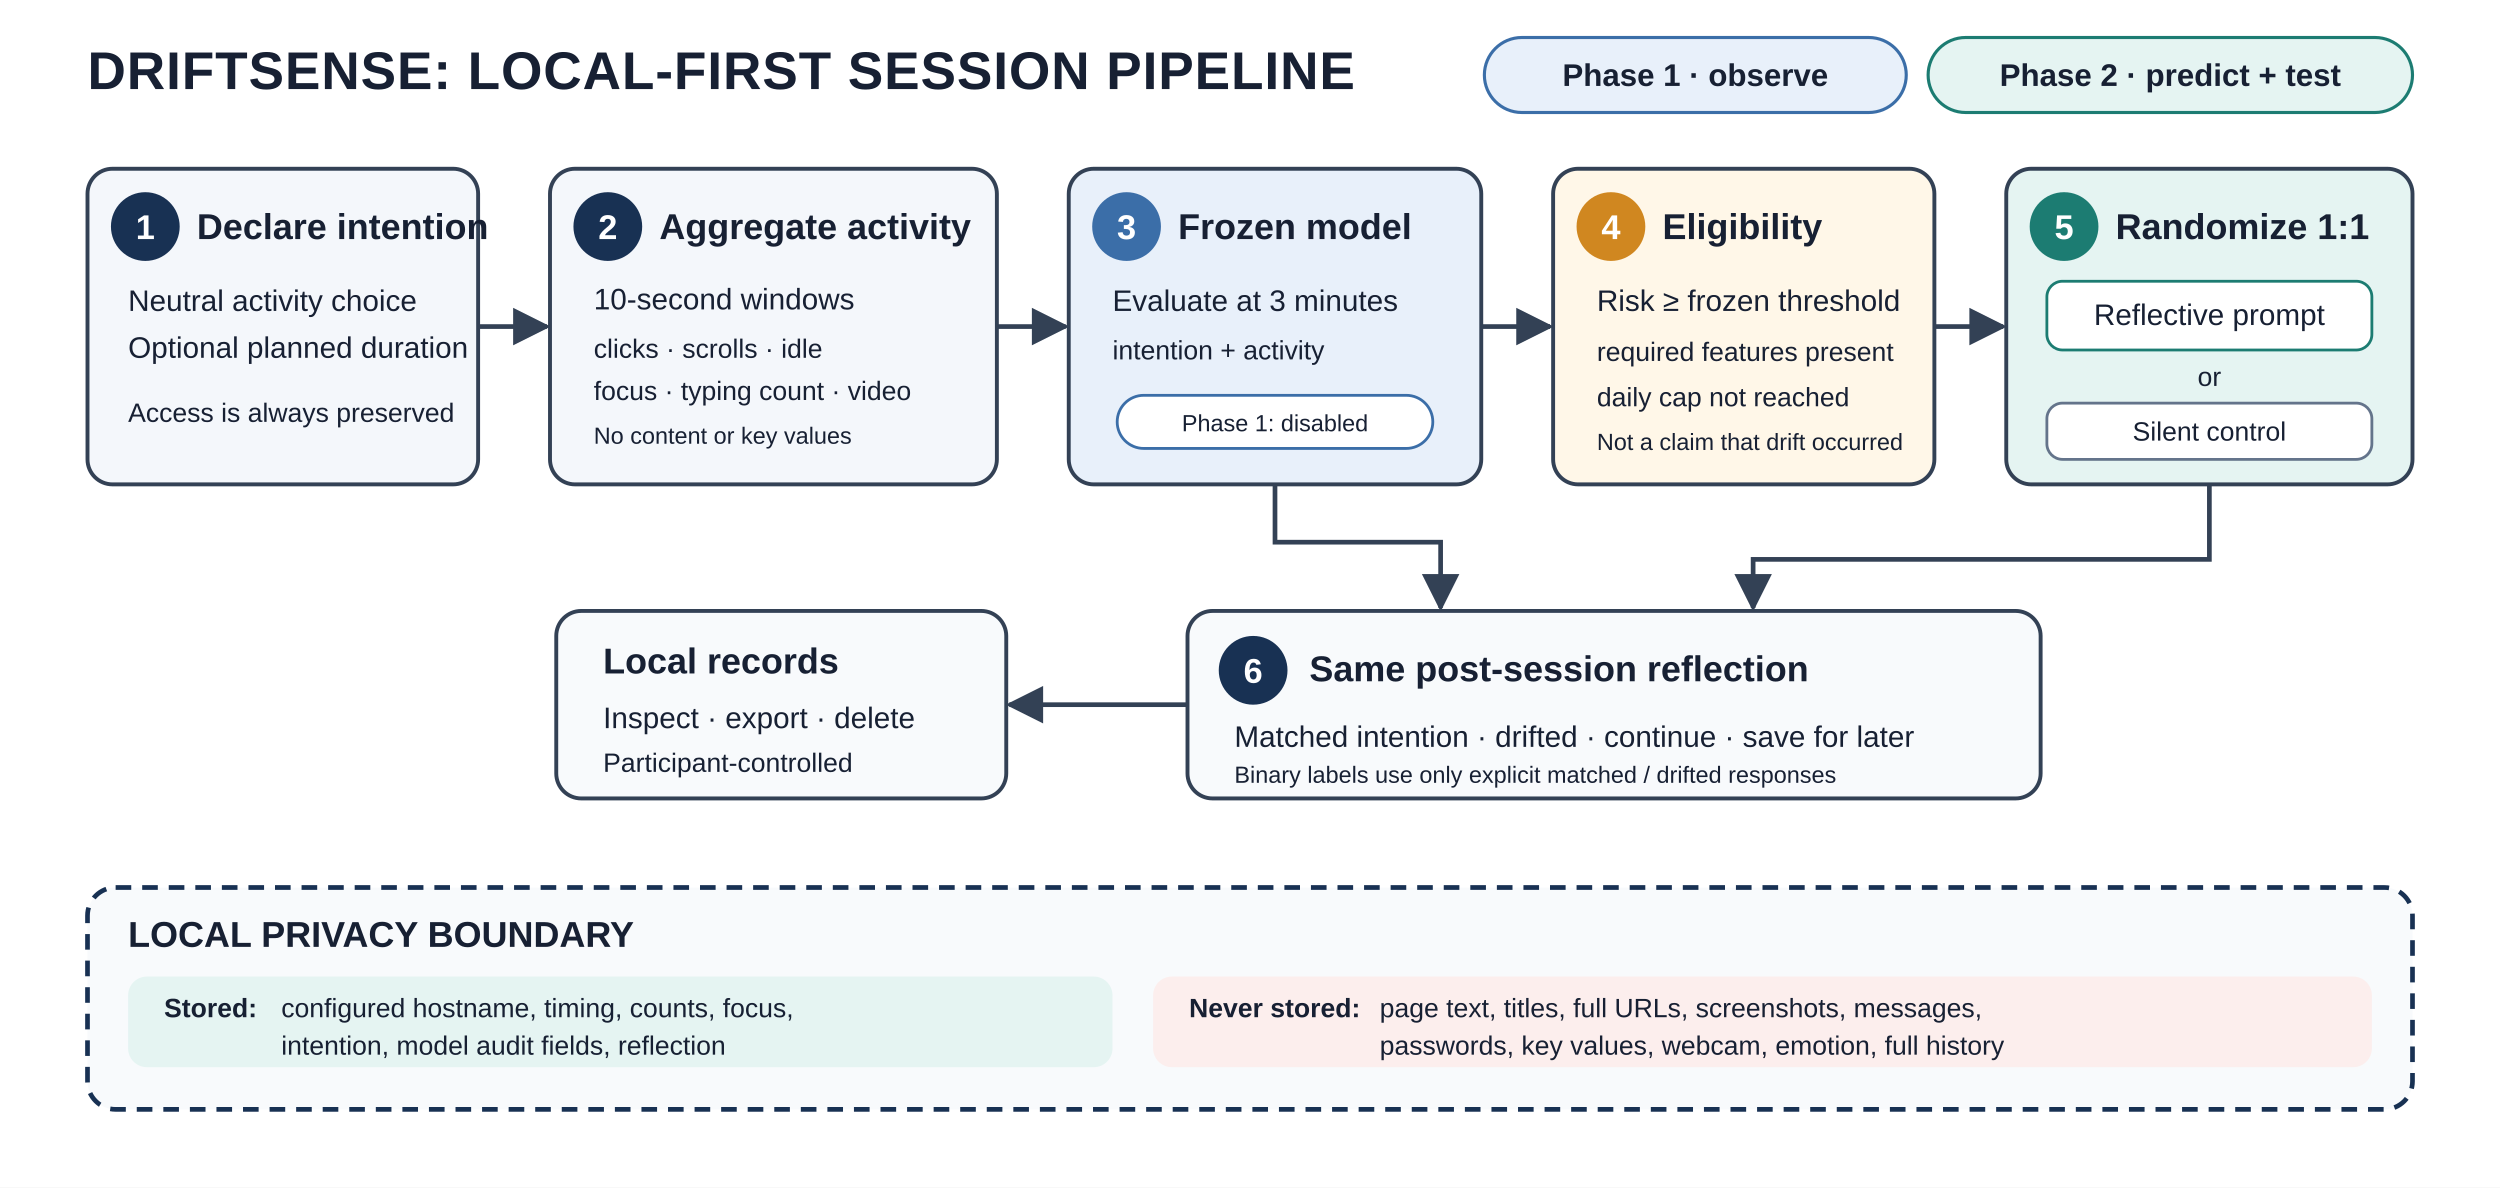
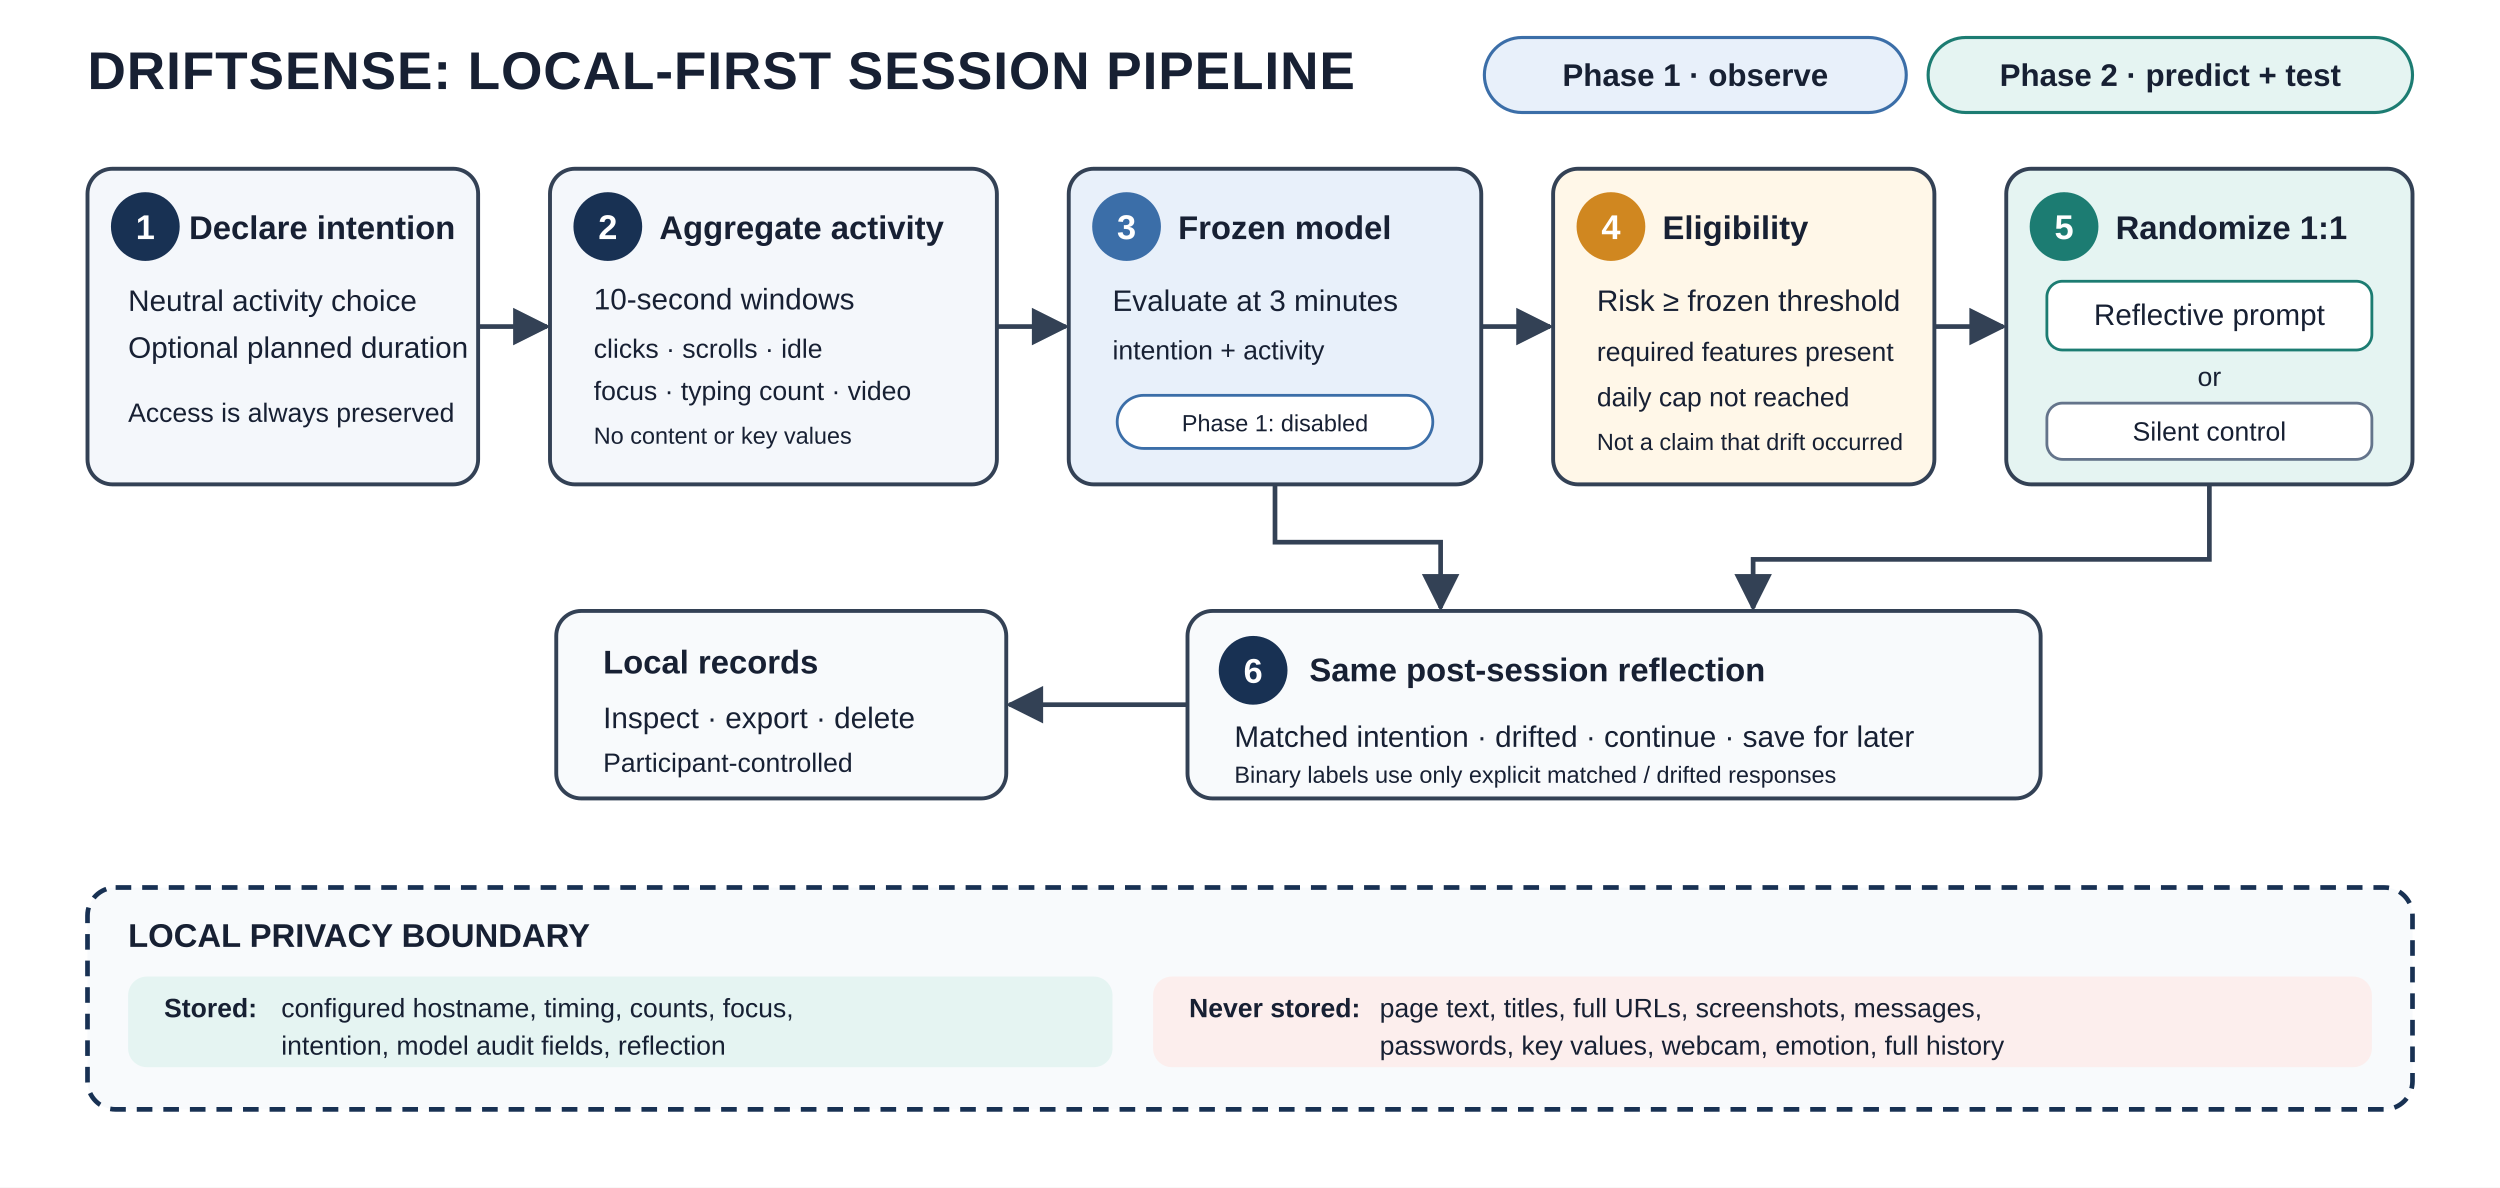
<svg xmlns="http://www.w3.org/2000/svg" width="1600" height="760" viewBox="0 0 1600 760" role="img" aria-labelledby="title desc">
  <defs>
    <marker id="arrow" viewBox="0 0 10 10" refX="9" refY="5" markerWidth="8" markerHeight="8" orient="auto-start-reverse">
      <path d="M 0 0 L 10 5 L 0 10 z" fill="#334155" />
    </marker>
    <style>
      @page { size: 1600px 760px; margin: 0; }
      html, body { margin: 0; }
      text { font-family: Arial, Helvetica, sans-serif; fill: #172033; }
      text[fill="#ffffff"] { fill: #ffffff; }
      .title { font-size: 34px; font-weight: 700; letter-spacing: 0.6px; }
      .phase { font-size: 20px; font-weight: 700; }
-       .step { font-size: 23px; font-weight: 700; }
+       .step { font-size: 21px; font-weight: 700; }
      .body { font-size: 19px; }
      .small { font-size: 17px; }
      .tiny { font-size: 15px; }
      .box { stroke: #334155; stroke-width: 2.5; rx: 16; }
      .arrow { stroke: #334155; stroke-width: 3; fill: none; marker-end: url(#arrow); }
    </style>
  </defs>
  <rect width="1600" height="760" fill="#ffffff" />
  <text x="56" y="57" class="title">DRIFTSENSE: LOCAL-FIRST SESSION PIPELINE</text>
  <rect x="950" y="24" width="270" height="48" rx="24" fill="#e8f0fa" stroke="#3b6ea8" stroke-width="2" />
  <text x="1085" y="55" text-anchor="middle" class="phase">Phase 1 · observe</text>
  <rect x="1234" y="24" width="310" height="48" rx="24" fill="#e5f4f2" stroke="#1c7c72" stroke-width="2" />
  <text x="1389" y="55" text-anchor="middle" class="phase">Phase 2 · predict + test</text>
  <rect x="56" y="108" width="250" height="202" class="box" fill="#f4f7fb" />
  <circle cx="93" cy="145" r="22" fill="#183153" />
  <text x="93" y="153" text-anchor="middle" font-size="22" font-weight="700" fill="#ffffff">1</text>
-   <text x="126" y="153" class="step">Declare intention</text>
+   <text x="121" y="153" class="step">Declare intention</text>
  <text x="82" y="199" class="body">Neutral activity choice</text>
  <text x="82" y="229" class="body">Optional planned duration</text>
  <text x="82" y="270" class="small" fill="#475569">Access is always preserved</text>
  <path d="M 306 209 L 350 209" class="arrow" />
  <rect x="352" y="108" width="286" height="202" class="box" fill="#f4f7fb" />
  <circle cx="389" cy="145" r="22" fill="#183153" />
  <text x="389" y="153" text-anchor="middle" font-size="22" font-weight="700" fill="#ffffff">2</text>
  <text x="422" y="153" class="step">Aggregate activity</text>
  <text x="380" y="198" class="body">10-second windows</text>
  <text x="380" y="229" class="small">clicks · scrolls · idle</text>
  <text x="380" y="256" class="small">focus · typing count · video</text>
  <text x="380" y="284" class="tiny" fill="#475569">No content or key values</text>
  <path d="M 638 209 L 682 209" class="arrow" />
  <rect x="684" y="108" width="264" height="202" class="box" fill="#e8f0fa" />
  <circle cx="721" cy="145" r="22" fill="#3b6ea8" />
  <text x="721" y="153" text-anchor="middle" font-size="22" font-weight="700" fill="#ffffff">3</text>
  <text x="754" y="153" class="step">Frozen model</text>
  <text x="712" y="199" class="body">Evaluate at 3 minutes</text>
  <text x="712" y="230" class="small">intention + activity</text>
  <rect x="715" y="253" width="202" height="34" rx="17" fill="#ffffff" stroke="#3b6ea8" stroke-width="1.8" />
  <text x="816" y="276" text-anchor="middle" class="tiny">Phase 1: disabled</text>
  <path d="M 948 209 L 992 209" class="arrow" />
  <rect x="994" y="108" width="244" height="202" class="box" fill="#fff7e8" />
  <circle cx="1031" cy="145" r="22" fill="#d08720" />
  <text x="1031" y="153" text-anchor="middle" font-size="22" font-weight="700" fill="#ffffff">4</text>
  <text x="1064" y="153" class="step">Eligibility</text>
  <text x="1022" y="199" class="body">Risk ≥ frozen threshold</text>
  <text x="1022" y="231" class="small">required features present</text>
  <text x="1022" y="260" class="small">daily cap not reached</text>
  <text x="1022" y="288" class="tiny" fill="#475569">Not a claim that drift occurred</text>
  <path d="M 1238 209 L 1282 209" class="arrow" />
  <rect x="1284" y="108" width="260" height="202" class="box" fill="#e5f4f2" />
  <circle cx="1321" cy="145" r="22" fill="#1c7c72" />
  <text x="1321" y="153" text-anchor="middle" font-size="22" font-weight="700" fill="#ffffff">5</text>
  <text x="1354" y="153" class="step">Randomize 1:1</text>
  <rect x="1310" y="180" width="208" height="44" rx="10" fill="#ffffff" stroke="#1c7c72" stroke-width="1.8" />
  <text x="1414" y="208" text-anchor="middle" class="body">Reflective prompt</text>
  <text x="1414" y="247" text-anchor="middle" class="small" fill="#475569">or</text>
  <rect x="1310" y="258" width="208" height="36" rx="10" fill="#ffffff" stroke="#64748b" stroke-width="1.8" />
  <text x="1414" y="282" text-anchor="middle" class="small">Silent control</text>
  <path d="M 1414 310 L 1414 358 L 1122 358 L 1122 389" class="arrow" />
  <path d="M 816 310 L 816 347 L 922 347 L 922 389" class="arrow" />
  <rect x="760" y="391" width="546" height="120" class="box" fill="#f8fafc" />
  <circle cx="802" cy="429" r="22" fill="#183153" />
  <text x="802" y="437" text-anchor="middle" font-size="22" font-weight="700" fill="#ffffff">6</text>
  <text x="838" y="436" class="step">Same post-session reflection</text>
  <text x="790" y="478" class="body">Matched intention · drifted · continue · save for later</text>
  <text x="790" y="501" class="tiny" fill="#475569">Binary labels use only explicit matched / drifted responses</text>
  <path d="M 760 451 L 646 451" class="arrow" />
  <rect x="356" y="391" width="288" height="120" class="box" fill="#f8fafc" />
  <text x="386" y="431" class="step">Local records</text>
  <text x="386" y="466" class="body">Inspect · export · delete</text>
  <text x="386" y="494" class="small" fill="#475569">Participant-controlled</text>
  <rect x="56" y="568" width="1488" height="142" rx="18" fill="#f8fafc" stroke="#183153" stroke-width="3" stroke-dasharray="10 7" />
  <text x="82" y="606" class="step">LOCAL PRIVACY BOUNDARY</text>
  <rect x="82" y="625" width="630" height="58" rx="12" fill="#e5f4f2" />
  <text x="105" y="651" class="small" font-weight="700">Stored:</text>
  <text x="180" y="651" class="small">configured hostname, timing, counts, focus,</text>
  <text x="180" y="675" class="small">intention, model audit fields, reflection</text>
  <rect x="738" y="625" width="780" height="58" rx="12" fill="#fceeed" />
  <text x="761" y="651" class="small" font-weight="700">Never stored:</text>
  <text x="883" y="651" class="small">page text, titles, full URLs, screenshots, messages,</text>
  <text x="883" y="675" class="small">passwords, key values, webcam, emotion, full history</text>
</svg>
